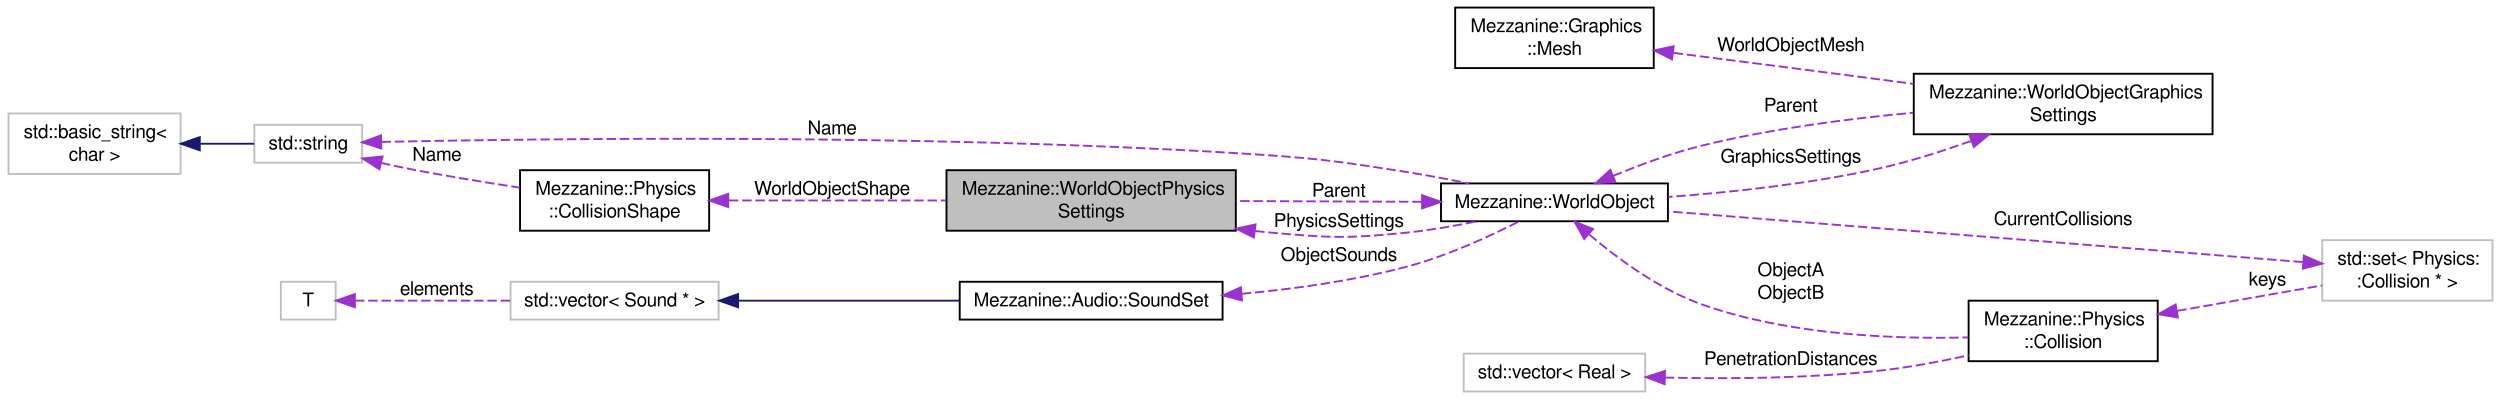
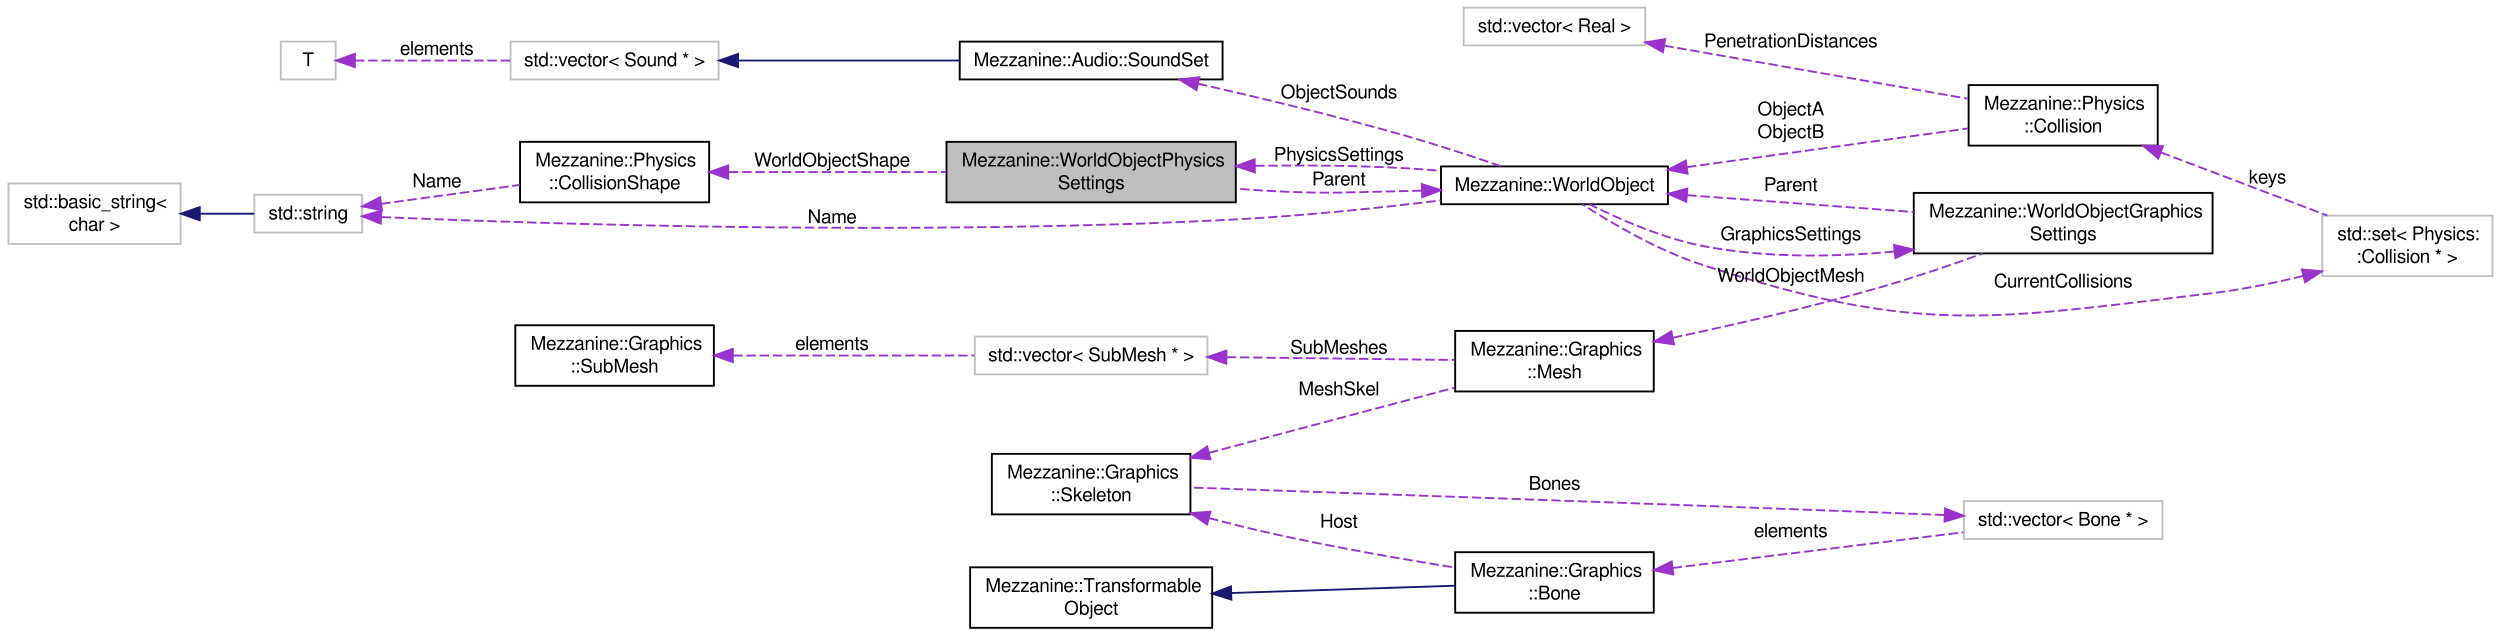
- <svg xmlns="http://www.w3.org/2000/svg" xmlns:xlink="http://www.w3.org/1999/xlink" width="1322pt" height="211pt" viewBox="0.00 0.00 1322.00 211.00">
-   <g id="graph1" class="graph" transform="scale(1 1) rotate(0) translate(4 207)">
+ <svg xmlns="http://www.w3.org/2000/svg" xmlns:xlink="http://www.w3.org/1999/xlink" width="1322pt" height="336pt" viewBox="0.00 0.00 1322.00 336.00">
+   <g id="graph1" class="graph" transform="scale(1 1) rotate(0) translate(4 332)">
    <g id="node1" class="node">
-       <polygon fill="#bfbfbf" stroke="black" points="496.5,-85 496.5,-117 649.5,-117 649.5,-85 496.5,-85" />
-       <text text-anchor="start" x="504.5" y="-104" font-family="FreeSans" font-size="10.00">Mezzanine::WorldObjectPhysics</text>
-       <text text-anchor="middle" x="573" y="-92" font-family="FreeSans" font-size="10.00">Settings</text>
+       <polygon fill="#bfbfbf" stroke="black" points="496.5,-225 496.5,-257 649.5,-257 649.5,-225 496.5,-225" />
+       <text text-anchor="start" x="504.5" y="-244" font-family="FreeSans" font-size="10.00">Mezzanine::WorldObjectPhysics</text>
+       <text text-anchor="middle" x="573" y="-232" font-family="FreeSans" font-size="10.00">Settings</text>
    </g>
    <g id="node2" class="node">
      <a xlink:href="classMezzanine_1_1WorldObject.xhtml" target="_top" xlink:title="This is the base class from which classes that are insertable into the physical world.">
-         <polygon fill="none" stroke="black" points="758,-90 758,-110 878,-110 878,-90 758,-90" />
-         <text text-anchor="middle" x="818" y="-97" font-family="FreeSans" font-size="10.00">Mezzanine::WorldObject</text>
+         <polygon fill="none" stroke="black" points="758,-224 758,-244 878,-244 878,-224 758,-224" />
+         <text text-anchor="middle" x="818" y="-231" font-family="FreeSans" font-size="10.00">Mezzanine::WorldObject</text>
      </a>
    </g>
    <g id="edge10" class="edge">
-       <path fill="none" stroke="#9a32cd" stroke-dasharray="5,2" d="M659.732,-84.834C662.516,-84.522 665.278,-84.242 668,-84 699.875,-81.171 708.164,-80.768 740,-84 752.103,-85.228 765.101,-87.503 776.95,-89.959" />
-       <polygon fill="#9a32cd" stroke="#9a32cd" points="659.073,-81.389 649.581,-86.096 659.936,-88.335 659.073,-81.389" />
-       <text text-anchor="middle" x="704" y="-87" font-family="FreeSans" font-size="10.00"> PhysicsSettings</text>
+       <path fill="none" stroke="#9a32cd" stroke-dasharray="5,2" d="M659.688,-244.321C685.543,-244.696 713.934,-244.499 740,-243 745.716,-242.671 751.656,-242.208 757.592,-241.664" />
+       <polygon fill="#9a32cd" stroke="#9a32cd" points="659.597,-240.819 649.537,-244.144 659.474,-247.818 659.597,-240.819" />
+       <text text-anchor="middle" x="704" y="-247" font-family="FreeSans" font-size="10.00"> PhysicsSettings</text>
    </g>
    <g id="edge2" class="edge">
-       <path fill="none" stroke="#9a32cd" stroke-dasharray="5,2" d="M747.776,-100.287C717.049,-100.412 680.921,-100.56 649.512,-100.688" />
-       <polygon fill="#9a32cd" stroke="#9a32cd" points="747.989,-103.786 757.975,-100.245 747.961,-96.786 747.989,-103.786" />
-       <text text-anchor="middle" x="704" y="-103" font-family="FreeSans" font-size="10.00"> Parent</text>
+       <path fill="none" stroke="#9a32cd" stroke-dasharray="5,2" d="M747.766,-231.172C745.144,-231.107 742.549,-231.049 740,-231 708.006,-230.385 699.956,-229.323 668,-231 662.038,-231.313 655.874,-231.736 649.683,-232.231" />
+       <polygon fill="#9a32cd" stroke="#9a32cd" points="747.868,-234.677 757.963,-231.458 748.065,-227.679 747.868,-234.677" />
+       <text text-anchor="middle" x="704" y="-234" font-family="FreeSans" font-size="10.00"> Parent</text>
    </g>
    <g id="node17" class="node">
      <a xlink:href="classMezzanine_1_1Physics_1_1Collision.xhtml" target="_top" xlink:title="This is an event class used to track collsions in the physics world.">
-         <polygon fill="none" stroke="black" points="1037,-16 1037,-48 1137,-48 1137,-16 1037,-16" />
-         <text text-anchor="start" x="1045" y="-35" font-family="FreeSans" font-size="10.00">Mezzanine::Physics</text>
-         <text text-anchor="middle" x="1087" y="-23" font-family="FreeSans" font-size="10.00">::Collision</text>
+         <polygon fill="none" stroke="black" points="1037,-255 1037,-287 1137,-287 1137,-255 1037,-255" />
+         <text text-anchor="start" x="1045" y="-274" font-family="FreeSans" font-size="10.00">Mezzanine::Physics</text>
+         <text text-anchor="middle" x="1087" y="-262" font-family="FreeSans" font-size="10.00">::Collision</text>
      </a>
    </g>
    <g id="edge22" class="edge">
-       <path fill="none" stroke="#9a32cd" stroke-dasharray="5,2" d="M836.436,-82.949C851.31,-70.32 873.41,-53.975 896,-46 941.775,-29.841 997.462,-27.56 1036.87,-28.583" />
-       <polygon fill="#9a32cd" stroke="#9a32cd" points="833.767,-80.635 828.564,-89.864 838.386,-85.894 833.767,-80.635" />
-       <text text-anchor="middle" x="943" y="-61" font-family="FreeSans" font-size="10.00"> ObjectA</text>
-       <text text-anchor="middle" x="943" y="-49" font-family="FreeSans" font-size="10.00">ObjectB</text>
+       <path fill="none" stroke="#9a32cd" stroke-dasharray="5,2" d="M888.058,-243.636C934.642,-250.044 994.733,-258.309 1036.63,-264.071" />
+       <polygon fill="#9a32cd" stroke="#9a32cd" points="888.418,-240.153 878.034,-242.257 887.464,-247.088 888.418,-240.153" />
+       <text text-anchor="middle" x="943" y="-271" font-family="FreeSans" font-size="10.00"> ObjectA</text>
+       <text text-anchor="middle" x="943" y="-259" font-family="FreeSans" font-size="10.00">ObjectB</text>
    </g>
    <g id="node22" class="node">
      <a xlink:href="classMezzanine_1_1WorldObjectGraphicsSettings.xhtml" target="_top" xlink:title="This is a helper class for configuring graphics settings of a World Object.">
-         <polygon fill="none" stroke="black" points="1008,-136 1008,-168 1166,-168 1166,-136 1008,-136" />
-         <text text-anchor="start" x="1016" y="-155" font-family="FreeSans" font-size="10.00">Mezzanine::WorldObjectGraphics</text>
-         <text text-anchor="middle" x="1087" y="-143" font-family="FreeSans" font-size="10.00">Settings</text>
+         <polygon fill="none" stroke="black" points="1008,-198 1008,-230 1166,-230 1166,-198 1008,-198" />
+         <text text-anchor="start" x="1016" y="-217" font-family="FreeSans" font-size="10.00">Mezzanine::WorldObjectGraphics</text>
+         <text text-anchor="middle" x="1087" y="-205" font-family="FreeSans" font-size="10.00">Settings</text>
      </a>
    </g>
    <g id="edge26" class="edge">
-       <path fill="none" stroke="#9a32cd" stroke-dasharray="5,2" d="M848.944,-113.973C863.034,-119.792 880.087,-126.09 896,-130 932.143,-138.88 973.035,-144.198 1007.68,-147.373" />
-       <polygon fill="#9a32cd" stroke="#9a32cd" points="850.285,-110.74 839.713,-110.056 847.551,-117.184 850.285,-110.74" />
-       <text text-anchor="middle" x="943" y="-148" font-family="FreeSans" font-size="10.00"> Parent</text>
+       <path fill="none" stroke="#9a32cd" stroke-dasharray="5,2" d="M888.162,-228.783C924.906,-226.052 970.03,-222.697 1008,-219.874" />
+       <polygon fill="#9a32cd" stroke="#9a32cd" points="887.747,-225.305 878.034,-229.537 888.266,-232.285 887.747,-225.305" />
+       <text text-anchor="middle" x="943" y="-231" font-family="FreeSans" font-size="10.00"> Parent</text>
    </g>
    <g id="node4" class="node">
      <a xlink:href="classMezzanine_1_1Audio_1_1SoundSet.xhtml" target="_top" xlink:title="This is a vector that stores sounds.">
-         <polygon fill="none" stroke="black" points="503.5,-38 503.5,-58 642.5,-58 642.5,-38 503.5,-38" />
-         <text text-anchor="middle" x="573" y="-45" font-family="FreeSans" font-size="10.00">Mezzanine::Audio::SoundSet</text>
+         <polygon fill="none" stroke="black" points="503.5,-290 503.5,-310 642.5,-310 642.5,-290 503.5,-290" />
+         <text text-anchor="middle" x="573" y="-297" font-family="FreeSans" font-size="10.00">Mezzanine::Audio::SoundSet</text>
      </a>
    </g>
    <g id="edge4" class="edge">
-       <path fill="none" stroke="#9a32cd" stroke-dasharray="5,2" d="M652.648,-51.633C680.605,-54.205 712.009,-58.577 740,-66 761.133,-71.604 783.9,-82.092 799.35,-89.944" />
-       <polygon fill="#9a32cd" stroke="#9a32cd" points="652.779,-48.131 642.516,-50.764 652.181,-55.106 652.779,-48.131" />
-       <text text-anchor="middle" x="704" y="-69" font-family="FreeSans" font-size="10.00"> ObjectSounds</text>
+       <path fill="none" stroke="#9a32cd" stroke-dasharray="5,2" d="M629.495,-287.75C661.997,-280.383 703.501,-270.433 740,-260 756.607,-255.253 774.94,-249.185 789.658,-244.105" />
+       <polygon fill="#9a32cd" stroke="#9a32cd" points="628.701,-284.341 619.713,-289.951 630.238,-291.17 628.701,-284.341" />
+       <text text-anchor="middle" x="704" y="-280" font-family="FreeSans" font-size="10.00"> ObjectSounds</text>
    </g>
    <g id="node6" class="node">
      <a xlink:title="STL class.">
-         <polygon fill="none" stroke="#bfbfbf" points="266,-38 266,-58 376,-58 376,-38 266,-38" />
-         <text text-anchor="middle" x="321" y="-45" font-family="FreeSans" font-size="10.00">std::vector&lt; Sound * &gt;</text>
+         <polygon fill="none" stroke="#bfbfbf" points="266,-290 266,-310 376,-310 376,-290 266,-290" />
+         <text text-anchor="middle" x="321" y="-297" font-family="FreeSans" font-size="10.00">std::vector&lt; Sound * &gt;</text>
      </a>
    </g>
    <g id="edge6" class="edge">
-       <path fill="none" stroke="midnightblue" d="M386.659,-48C422.527,-48 466.936,-48 503.402,-48" />
-       <polygon fill="midnightblue" stroke="midnightblue" points="386.303,-44.5 376.302,-48 386.302,-51.5 386.303,-44.5" />
+       <path fill="none" stroke="midnightblue" d="M386.659,-300C422.527,-300 466.936,-300 503.402,-300" />
+       <polygon fill="midnightblue" stroke="midnightblue" points="386.303,-296.5 376.302,-300 386.302,-303.5 386.303,-296.5" />
    </g>
    <g id="node8" class="node">
-       <polygon fill="none" stroke="#bfbfbf" points="144.5,-38 144.5,-58 173.5,-58 173.5,-38 144.5,-38" />
-       <text text-anchor="middle" x="159" y="-45" font-family="FreeSans" font-size="10.00">T</text>
+       <polygon fill="none" stroke="#bfbfbf" points="144.5,-290 144.5,-310 173.5,-310 173.5,-290 144.5,-290" />
+       <text text-anchor="middle" x="159" y="-297" font-family="FreeSans" font-size="10.00">T</text>
    </g>
    <g id="edge8" class="edge">
-       <path fill="none" stroke="#9a32cd" stroke-dasharray="5,2" d="M183.714,-48C205.51,-48 238.059,-48 265.994,-48" />
-       <polygon fill="#9a32cd" stroke="#9a32cd" points="183.662,-44.5 173.662,-48 183.662,-51.5 183.662,-44.5" />
-       <text text-anchor="middle" x="227" y="-51" font-family="FreeSans" font-size="10.00"> elements</text>
+       <path fill="none" stroke="#9a32cd" stroke-dasharray="5,2" d="M183.714,-300C205.51,-300 238.059,-300 265.994,-300" />
+       <polygon fill="#9a32cd" stroke="#9a32cd" points="183.662,-296.5 173.662,-300 183.662,-303.5 183.662,-296.5" />
+       <text text-anchor="middle" x="227" y="-303" font-family="FreeSans" font-size="10.00"> elements</text>
    </g>
    <g id="node11" class="node">
      <a xlink:title="STL class.">
-         <polygon fill="none" stroke="#bfbfbf" points="130.5,-121 130.5,-141 187.5,-141 187.5,-121 130.5,-121" />
-         <text text-anchor="middle" x="159" y="-128" font-family="FreeSans" font-size="10.00">std::string</text>
+         <polygon fill="none" stroke="#bfbfbf" points="130.5,-209 130.5,-229 187.5,-229 187.5,-209 130.5,-209" />
+         <text text-anchor="middle" x="159" y="-216" font-family="FreeSans" font-size="10.00">std::string</text>
      </a>
    </g>
    <g id="edge12" class="edge">
-       <path fill="none" stroke="#9a32cd" stroke-dasharray="5,2" d="M197.763,-131.956C280.779,-133.706 481.879,-136.36 650,-126 690.17,-123.525 700.246,-122.272 740,-116 750.651,-114.32 762.052,-112.178 772.758,-110.012" />
-       <polygon fill="#9a32cd" stroke="#9a32cd" points="197.614,-128.452 187.54,-131.732 197.461,-135.45 197.614,-128.452" />
-       <text text-anchor="middle" x="436" y="-136" font-family="FreeSans" font-size="10.00"> Name</text>
-     </g>
-     <g id="node27" class="node">
+       <path fill="none" stroke="#9a32cd" stroke-dasharray="5,2" d="M197.752,-217.199C280.746,-213.687 481.806,-207.015 650,-216 685.882,-217.917 725.892,-222.121 757.864,-225.984" />
+       <polygon fill="#9a32cd" stroke="#9a32cd" points="197.37,-213.713 187.531,-217.642 197.673,-220.706 197.37,-213.713" />
+       <text text-anchor="middle" x="436" y="-214" font-family="FreeSans" font-size="10.00"> Name</text>
+     </g>
+     <g id="node40" class="node">
      <a xlink:href="classMezzanine_1_1Physics_1_1CollisionShape.xhtml" target="_top" xlink:title="This is the base class for all collision shapes.">
-         <polygon fill="none" stroke="black" points="271,-85 271,-117 371,-117 371,-85 271,-85" />
-         <text text-anchor="start" x="279" y="-104" font-family="FreeSans" font-size="10.00">Mezzanine::Physics</text>
-         <text text-anchor="middle" x="321" y="-92" font-family="FreeSans" font-size="10.00">::CollisionShape</text>
-       </a>
-     </g>
-     <g id="edge32" class="edge">
-       <path fill="none" stroke="#9a32cd" stroke-dasharray="5,2" d="M197.469,-120.864C200.349,-120.202 203.216,-119.572 206,-119 227.082,-114.669 250.526,-110.826 270.718,-107.815" />
-       <polygon fill="#9a32cd" stroke="#9a32cd" points="196.638,-117.464 187.733,-123.205 198.274,-124.27 196.638,-117.464" />
-       <text text-anchor="middle" x="227" y="-122" font-family="FreeSans" font-size="10.00"> Name</text>
+         <polygon fill="none" stroke="black" points="271,-225 271,-257 371,-257 371,-225 271,-225" />
+         <text text-anchor="start" x="279" y="-244" font-family="FreeSans" font-size="10.00">Mezzanine::Physics</text>
+         <text text-anchor="middle" x="321" y="-232" font-family="FreeSans" font-size="10.00">::CollisionShape</text>
+       </a>
+     </g>
+     <g id="edge46" class="edge">
+       <path fill="none" stroke="#9a32cd" stroke-dasharray="5,2" d="M197.529,-224.232C219.449,-227.209 247.154,-230.972 270.764,-234.178" />
+       <polygon fill="#9a32cd" stroke="#9a32cd" points="197.969,-220.76 187.589,-222.883 197.027,-227.696 197.969,-220.76" />
+       <text text-anchor="middle" x="227" y="-233" font-family="FreeSans" font-size="10.00"> Name</text>
    </g>
    <g id="node13" class="node">
      <a xlink:title="STL class.">
-         <polygon fill="none" stroke="#bfbfbf" points="0.5,-115 0.5,-147 91.5,-147 91.5,-115 0.5,-115" />
-         <text text-anchor="start" x="8.5" y="-134" font-family="FreeSans" font-size="10.00">std::basic_string&lt;</text>
-         <text text-anchor="middle" x="46" y="-122" font-family="FreeSans" font-size="10.00"> char &gt;</text>
+         <polygon fill="none" stroke="#bfbfbf" points="0.5,-203 0.5,-235 91.5,-235 91.5,-203 0.5,-203" />
+         <text text-anchor="start" x="8.5" y="-222" font-family="FreeSans" font-size="10.00">std::basic_string&lt;</text>
+         <text text-anchor="middle" x="46" y="-210" font-family="FreeSans" font-size="10.00"> char &gt;</text>
      </a>
    </g>
    <g id="edge14" class="edge">
-       <path fill="none" stroke="midnightblue" d="M101.885,-131C111.778,-131 121.695,-131 130.425,-131" />
-       <polygon fill="midnightblue" stroke="midnightblue" points="101.636,-127.5 91.636,-131 101.636,-134.5 101.636,-127.5" />
+       <path fill="none" stroke="midnightblue" d="M101.885,-219C111.778,-219 121.695,-219 130.425,-219" />
+       <polygon fill="midnightblue" stroke="midnightblue" points="101.636,-215.5 91.636,-219 101.636,-222.5 101.636,-215.5" />
    </g>
    <g id="node15" class="node">
-       <polygon fill="none" stroke="#bfbfbf" points="1224,-48 1224,-80 1314,-80 1314,-48 1224,-48" />
-       <text text-anchor="start" x="1232" y="-67" font-family="FreeSans" font-size="10.00">std::set&lt; Physics:</text>
-       <text text-anchor="middle" x="1269" y="-55" font-family="FreeSans" font-size="10.00">:Collision * &gt;</text>
+       <polygon fill="none" stroke="#bfbfbf" points="1224,-186 1224,-218 1314,-218 1314,-186 1224,-186" />
+       <text text-anchor="start" x="1232" y="-205" font-family="FreeSans" font-size="10.00">std::set&lt; Physics:</text>
+       <text text-anchor="middle" x="1269" y="-193" font-family="FreeSans" font-size="10.00">:Collision * &gt;</text>
    </g>
    <g id="edge16" class="edge">
-       <path fill="none" stroke="#9a32cd" stroke-dasharray="5,2" d="M1213.74,-68.411C1128.7,-75.199 966.375,-88.156 878.356,-95.182" />
-       <polygon fill="#9a32cd" stroke="#9a32cd" points="1214.28,-71.879 1223.97,-67.594 1213.72,-64.901 1214.28,-71.879" />
-       <text text-anchor="middle" x="1087" y="-88" font-family="FreeSans" font-size="10.00"> CurrentCollisions</text>
+       <path fill="none" stroke="#9a32cd" stroke-dasharray="5,2" d="M1213.92,-186.072C1198.54,-182.328 1181.74,-178.883 1166,-177 1046.67,-162.725 1010.33,-154.932 896,-192 872.592,-199.59 847.975,-214.099 832.804,-223.913" />
+       <polygon fill="#9a32cd" stroke="#9a32cd" points="1213.24,-189.51 1223.79,-188.562 1214.95,-182.723 1213.24,-189.51" />
+       <text text-anchor="middle" x="1087" y="-180" font-family="FreeSans" font-size="10.00"> CurrentCollisions</text>
    </g>
    <g id="edge18" class="edge">
-       <path fill="none" stroke="#9a32cd" stroke-dasharray="5,2" d="M1147.32,-42.606C1172.31,-47 1200.8,-52.008 1223.92,-56.074" />
-       <polygon fill="#9a32cd" stroke="#9a32cd" points="1147.67,-39.114 1137.21,-40.829 1146.46,-46.008 1147.67,-39.114" />
-       <text text-anchor="middle" x="1195" y="-56" font-family="FreeSans" font-size="10.00"> keys</text>
+       <path fill="none" stroke="#9a32cd" stroke-dasharray="5,2" d="M1138.78,-251.369C1166.6,-240.821 1200.48,-227.978 1226.7,-218.036" />
+       <polygon fill="#9a32cd" stroke="#9a32cd" points="1137.32,-248.179 1129.21,-254.997 1139.8,-254.724 1137.32,-248.179" />
+       <text text-anchor="middle" x="1195" y="-235" font-family="FreeSans" font-size="10.00"> keys</text>
    </g>
    <g id="node19" class="node">
-       <polygon fill="none" stroke="#bfbfbf" points="770,-0 770,-20 866,-20 866,-0 770,-0" />
-       <text text-anchor="middle" x="818" y="-7" font-family="FreeSans" font-size="10.00">std::vector&lt; Real &gt;</text>
+       <polygon fill="none" stroke="#bfbfbf" points="770,-308 770,-328 866,-328 866,-308 770,-308" />
+       <text text-anchor="middle" x="818" y="-315" font-family="FreeSans" font-size="10.00">std::vector&lt; Real &gt;</text>
    </g>
    <g id="edge20" class="edge">
-       <path fill="none" stroke="#9a32cd" stroke-dasharray="5,2" d="M876.39,-7.346C909.762,-6.577 952.34,-6.859 990,-11 1005.41,-12.695 1021.98,-15.793 1036.98,-19.099" />
-       <polygon fill="#9a32cd" stroke="#9a32cd" points="876.247,-3.849 866.345,-7.616 876.435,-10.846 876.247,-3.849" />
-       <text text-anchor="middle" x="943" y="-14" font-family="FreeSans" font-size="10.00"> PenetrationDistances</text>
+       <path fill="none" stroke="#9a32cd" stroke-dasharray="5,2" d="M875.988,-307.868C923.811,-299.513 990.971,-287.778 1036.59,-279.808" />
+       <polygon fill="#9a32cd" stroke="#9a32cd" points="875.34,-304.428 866.092,-309.597 876.545,-311.324 875.34,-304.428" />
+       <text text-anchor="middle" x="943" y="-307" font-family="FreeSans" font-size="10.00"> PenetrationDistances</text>
    </g>
    <g id="edge24" class="edge">
-       <path fill="none" stroke="#9a32cd" stroke-dasharray="5,2" d="M1038.24,-132.42C1023.01,-126.981 1006,-121.589 990,-118 953.38,-109.784 911.514,-105.3 878.255,-102.862" />
-       <polygon fill="#9a32cd" stroke="#9a32cd" points="1037.37,-135.829 1047.96,-135.982 1039.78,-129.256 1037.37,-135.829" />
-       <text text-anchor="middle" x="943" y="-121" font-family="FreeSans" font-size="10.00"> GraphicsSettings</text>
+       <path fill="none" stroke="#9a32cd" stroke-dasharray="5,2" d="M997.566,-198.957C965.316,-196.004 928.797,-195.534 896,-202 874.746,-206.19 851.997,-216.231 836.586,-223.957" />
+       <polygon fill="#9a32cd" stroke="#9a32cd" points="997.576,-202.475 1007.88,-199.997 998.279,-195.511 997.576,-202.475" />
+       <text text-anchor="middle" x="943" y="-205" font-family="FreeSans" font-size="10.00"> GraphicsSettings</text>
    </g>
    <g id="node25" class="node">
      <a xlink:href="classMezzanine_1_1Graphics_1_1Mesh.xhtml" target="_top" xlink:title="This class is used to check and modify the properties of a graphics mesh.">
-         <polygon fill="none" stroke="black" points="765.5,-171 765.5,-203 870.5,-203 870.5,-171 765.5,-171" />
-         <text text-anchor="start" x="773.5" y="-190" font-family="FreeSans" font-size="10.00">Mezzanine::Graphics</text>
-         <text text-anchor="middle" x="818" y="-178" font-family="FreeSans" font-size="10.00">::Mesh</text>
+         <polygon fill="none" stroke="black" points="765.5,-125 765.5,-157 870.5,-157 870.5,-125 765.5,-125" />
+         <text text-anchor="start" x="773.5" y="-144" font-family="FreeSans" font-size="10.00">Mezzanine::Graphics</text>
+         <text text-anchor="middle" x="818" y="-132" font-family="FreeSans" font-size="10.00">::Mesh</text>
      </a>
    </g>
    <g id="edge28" class="edge">
-       <path fill="none" stroke="#9a32cd" stroke-dasharray="5,2" d="M880.985,-179.036C913.539,-174.896 953.908,-169.727 990,-165 995.812,-164.239 1001.82,-163.447 1007.86,-162.646" />
-       <polygon fill="#9a32cd" stroke="#9a32cd" points="880.184,-175.609 870.705,-180.342 881.067,-182.554 880.184,-175.609" />
-       <text text-anchor="middle" x="943" y="-180" font-family="FreeSans" font-size="10.00"> WorldObjectMesh</text>
+       <path fill="none" stroke="#9a32cd" stroke-dasharray="5,2" d="M880.622,-153.402C913.427,-160.35 954.132,-169.684 990,-180 1008.01,-185.179 1027.56,-191.829 1044.36,-197.873" />
+       <polygon fill="#9a32cd" stroke="#9a32cd" points="881.215,-149.95 870.709,-151.324 879.778,-156.801 881.215,-149.95" />
+       <text text-anchor="middle" x="943" y="-183" font-family="FreeSans" font-size="10.00"> WorldObjectMesh</text>
+     </g>
+     <g id="node27" class="node">
+       <a xlink:href="classMezzanine_1_1Graphics_1_1Skeleton.xhtml" target="_top" xlink:title="This class encapsulates the Skeletal animation functionality of a Mesh.">
+         <polygon fill="none" stroke="black" points="520.5,-60 520.5,-92 625.5,-92 625.5,-60 520.5,-60" />
+         <text text-anchor="start" x="528.5" y="-79" font-family="FreeSans" font-size="10.00">Mezzanine::Graphics</text>
+         <text text-anchor="middle" x="573" y="-67" font-family="FreeSans" font-size="10.00">::Skeleton</text>
+       </a>
    </g>
    <g id="edge30" class="edge">
-       <path fill="none" stroke="#9a32cd" stroke-dasharray="5,2" d="M381.466,-101C415.895,-101 459.371,-101 496.196,-101" />
-       <polygon fill="#9a32cd" stroke="#9a32cd" points="381.088,-97.5 371.088,-101 381.088,-104.5 381.088,-97.5" />
-       <text text-anchor="middle" x="436" y="-104" font-family="FreeSans" font-size="10.00"> WorldObjectShape</text>
+       <path fill="none" stroke="#9a32cd" stroke-dasharray="5,2" d="M635.235,-92.511C675.358,-103.156 726.968,-116.849 765.106,-126.967" />
+       <polygon fill="#9a32cd" stroke="#9a32cd" points="636.122,-89.126 625.559,-89.944 634.327,-95.891 636.122,-89.126" />
+       <text text-anchor="middle" x="704" y="-123" font-family="FreeSans" font-size="10.00"> MeshSkel</text>
+     </g>
+     <g id="node31" class="node">
+       <a xlink:href="classMezzanine_1_1Graphics_1_1Bone.xhtml" target="_top" xlink:title="This class encapsulates the bones contained in a skeleton used for animation.">
+         <polygon fill="none" stroke="black" points="765.5,-8 765.5,-40 870.5,-40 870.5,-8 765.5,-8" />
+         <text text-anchor="start" x="773.5" y="-27" font-family="FreeSans" font-size="10.00">Mezzanine::Graphics</text>
+         <text text-anchor="middle" x="818" y="-15" font-family="FreeSans" font-size="10.00">::Bone</text>
+       </a>
+     </g>
+     <g id="edge38" class="edge">
+       <path fill="none" stroke="#9a32cd" stroke-dasharray="5,2" d="M635.363,-58.02C646.2,-55.158 657.394,-52.365 668,-50 700.117,-42.839 736.472,-36.494 765.347,-31.864" />
+       <polygon fill="#9a32cd" stroke="#9a32cd" points="634.288,-54.685 625.538,-60.659 636.104,-61.445 634.288,-54.685" />
+       <text text-anchor="middle" x="704" y="-53" font-family="FreeSans" font-size="10.00"> Host</text>
+     </g>
+     <g id="node29" class="node">
+       <polygon fill="none" stroke="#bfbfbf" points="1034.5,-47 1034.5,-67 1139.5,-67 1139.5,-47 1034.5,-47" />
+       <text text-anchor="middle" x="1087" y="-54" font-family="FreeSans" font-size="10.00">std::vector&lt; Bone * &gt;</text>
+     </g>
+     <g id="edge32" class="edge">
+       <path fill="none" stroke="#9a32cd" stroke-dasharray="5,2" d="M1024.11,-59.642C1012.75,-60.105 1001.02,-60.574 990,-61 858.976,-66.058 704.773,-71.462 625.665,-74.194" />
+       <polygon fill="#9a32cd" stroke="#9a32cd" points="1024.55,-63.127 1034.39,-59.22 1024.26,-56.133 1024.55,-63.127" />
+       <text text-anchor="middle" x="818" y="-73" font-family="FreeSans" font-size="10.00"> Bones</text>
+     </g>
+     <g id="edge34" class="edge">
+       <path fill="none" stroke="#9a32cd" stroke-dasharray="5,2" d="M880.486,-31.666C927.092,-37.383 990.06,-45.108 1034.17,-50.519" />
+       <polygon fill="#9a32cd" stroke="#9a32cd" points="880.856,-28.185 870.504,-30.441 880.004,-35.133 880.856,-28.185" />
+       <text text-anchor="middle" x="943" y="-48" font-family="FreeSans" font-size="10.00"> elements</text>
+     </g>
+     <g id="node33" class="node">
+       <a xlink:href="classMezzanine_1_1TransformableObject.xhtml" target="_top" xlink:title="This is an interface for all 3D objects that can have their full transforms manipulated.">
+         <polygon fill="none" stroke="black" points="509,-0 509,-32 637,-32 637,-0 509,-0" />
+         <text text-anchor="start" x="517" y="-19" font-family="FreeSans" font-size="10.00">Mezzanine::Transformable</text>
+         <text text-anchor="middle" x="573" y="-7" font-family="FreeSans" font-size="10.00">Object</text>
+       </a>
+     </g>
+     <g id="edge36" class="edge">
+       <path fill="none" stroke="midnightblue" d="M647.096,-18.419C685.283,-19.666 730.949,-21.157 765.466,-22.285" />
+       <polygon fill="midnightblue" stroke="midnightblue" points="647.16,-14.92 637.051,-18.091 646.931,-21.916 647.16,-14.92" />
+     </g>
+     <g id="node36" class="node">
+       <polygon fill="none" stroke="#bfbfbf" points="511.5,-134 511.5,-154 634.5,-154 634.5,-134 511.5,-134" />
+       <text text-anchor="middle" x="573" y="-141" font-family="FreeSans" font-size="10.00">std::vector&lt; SubMesh * &gt;</text>
+     </g>
+     <g id="edge40" class="edge">
+       <path fill="none" stroke="#9a32cd" stroke-dasharray="5,2" d="M644.638,-143.123C683.211,-142.65 729.965,-142.078 765.194,-141.647" />
+       <polygon fill="#9a32cd" stroke="#9a32cd" points="644.464,-139.625 634.508,-143.247 644.55,-146.624 644.464,-139.625" />
+       <text text-anchor="middle" x="704" y="-145" font-family="FreeSans" font-size="10.00"> SubMeshes</text>
+     </g>
+     <g id="node38" class="node">
+       <a xlink:href="classMezzanine_1_1Graphics_1_1SubMesh.xhtml" target="_top" xlink:title="This class represents a sub-section of an overall mesh.">
+         <polygon fill="none" stroke="black" points="268.5,-128 268.5,-160 373.5,-160 373.5,-128 268.5,-128" />
+         <text text-anchor="start" x="276.5" y="-147" font-family="FreeSans" font-size="10.00">Mezzanine::Graphics</text>
+         <text text-anchor="middle" x="321" y="-135" font-family="FreeSans" font-size="10.00">::SubMesh</text>
+       </a>
+     </g>
+     <g id="edge42" class="edge">
+       <path fill="none" stroke="#9a32cd" stroke-dasharray="5,2" d="M383.682,-144C422.616,-144 472.449,-144 511.214,-144" />
+       <polygon fill="#9a32cd" stroke="#9a32cd" points="383.521,-140.5 373.521,-144 383.521,-147.5 383.521,-140.5" />
+       <text text-anchor="middle" x="436" y="-147" font-family="FreeSans" font-size="10.00"> elements</text>
+     </g>
+     <g id="edge44" class="edge">
+       <path fill="none" stroke="#9a32cd" stroke-dasharray="5,2" d="M381.466,-241C415.895,-241 459.371,-241 496.196,-241" />
+       <polygon fill="#9a32cd" stroke="#9a32cd" points="381.088,-237.5 371.088,-241 381.088,-244.5 381.088,-237.5" />
+       <text text-anchor="middle" x="436" y="-244" font-family="FreeSans" font-size="10.00"> WorldObjectShape</text>
    </g>
  </g>
</svg>
